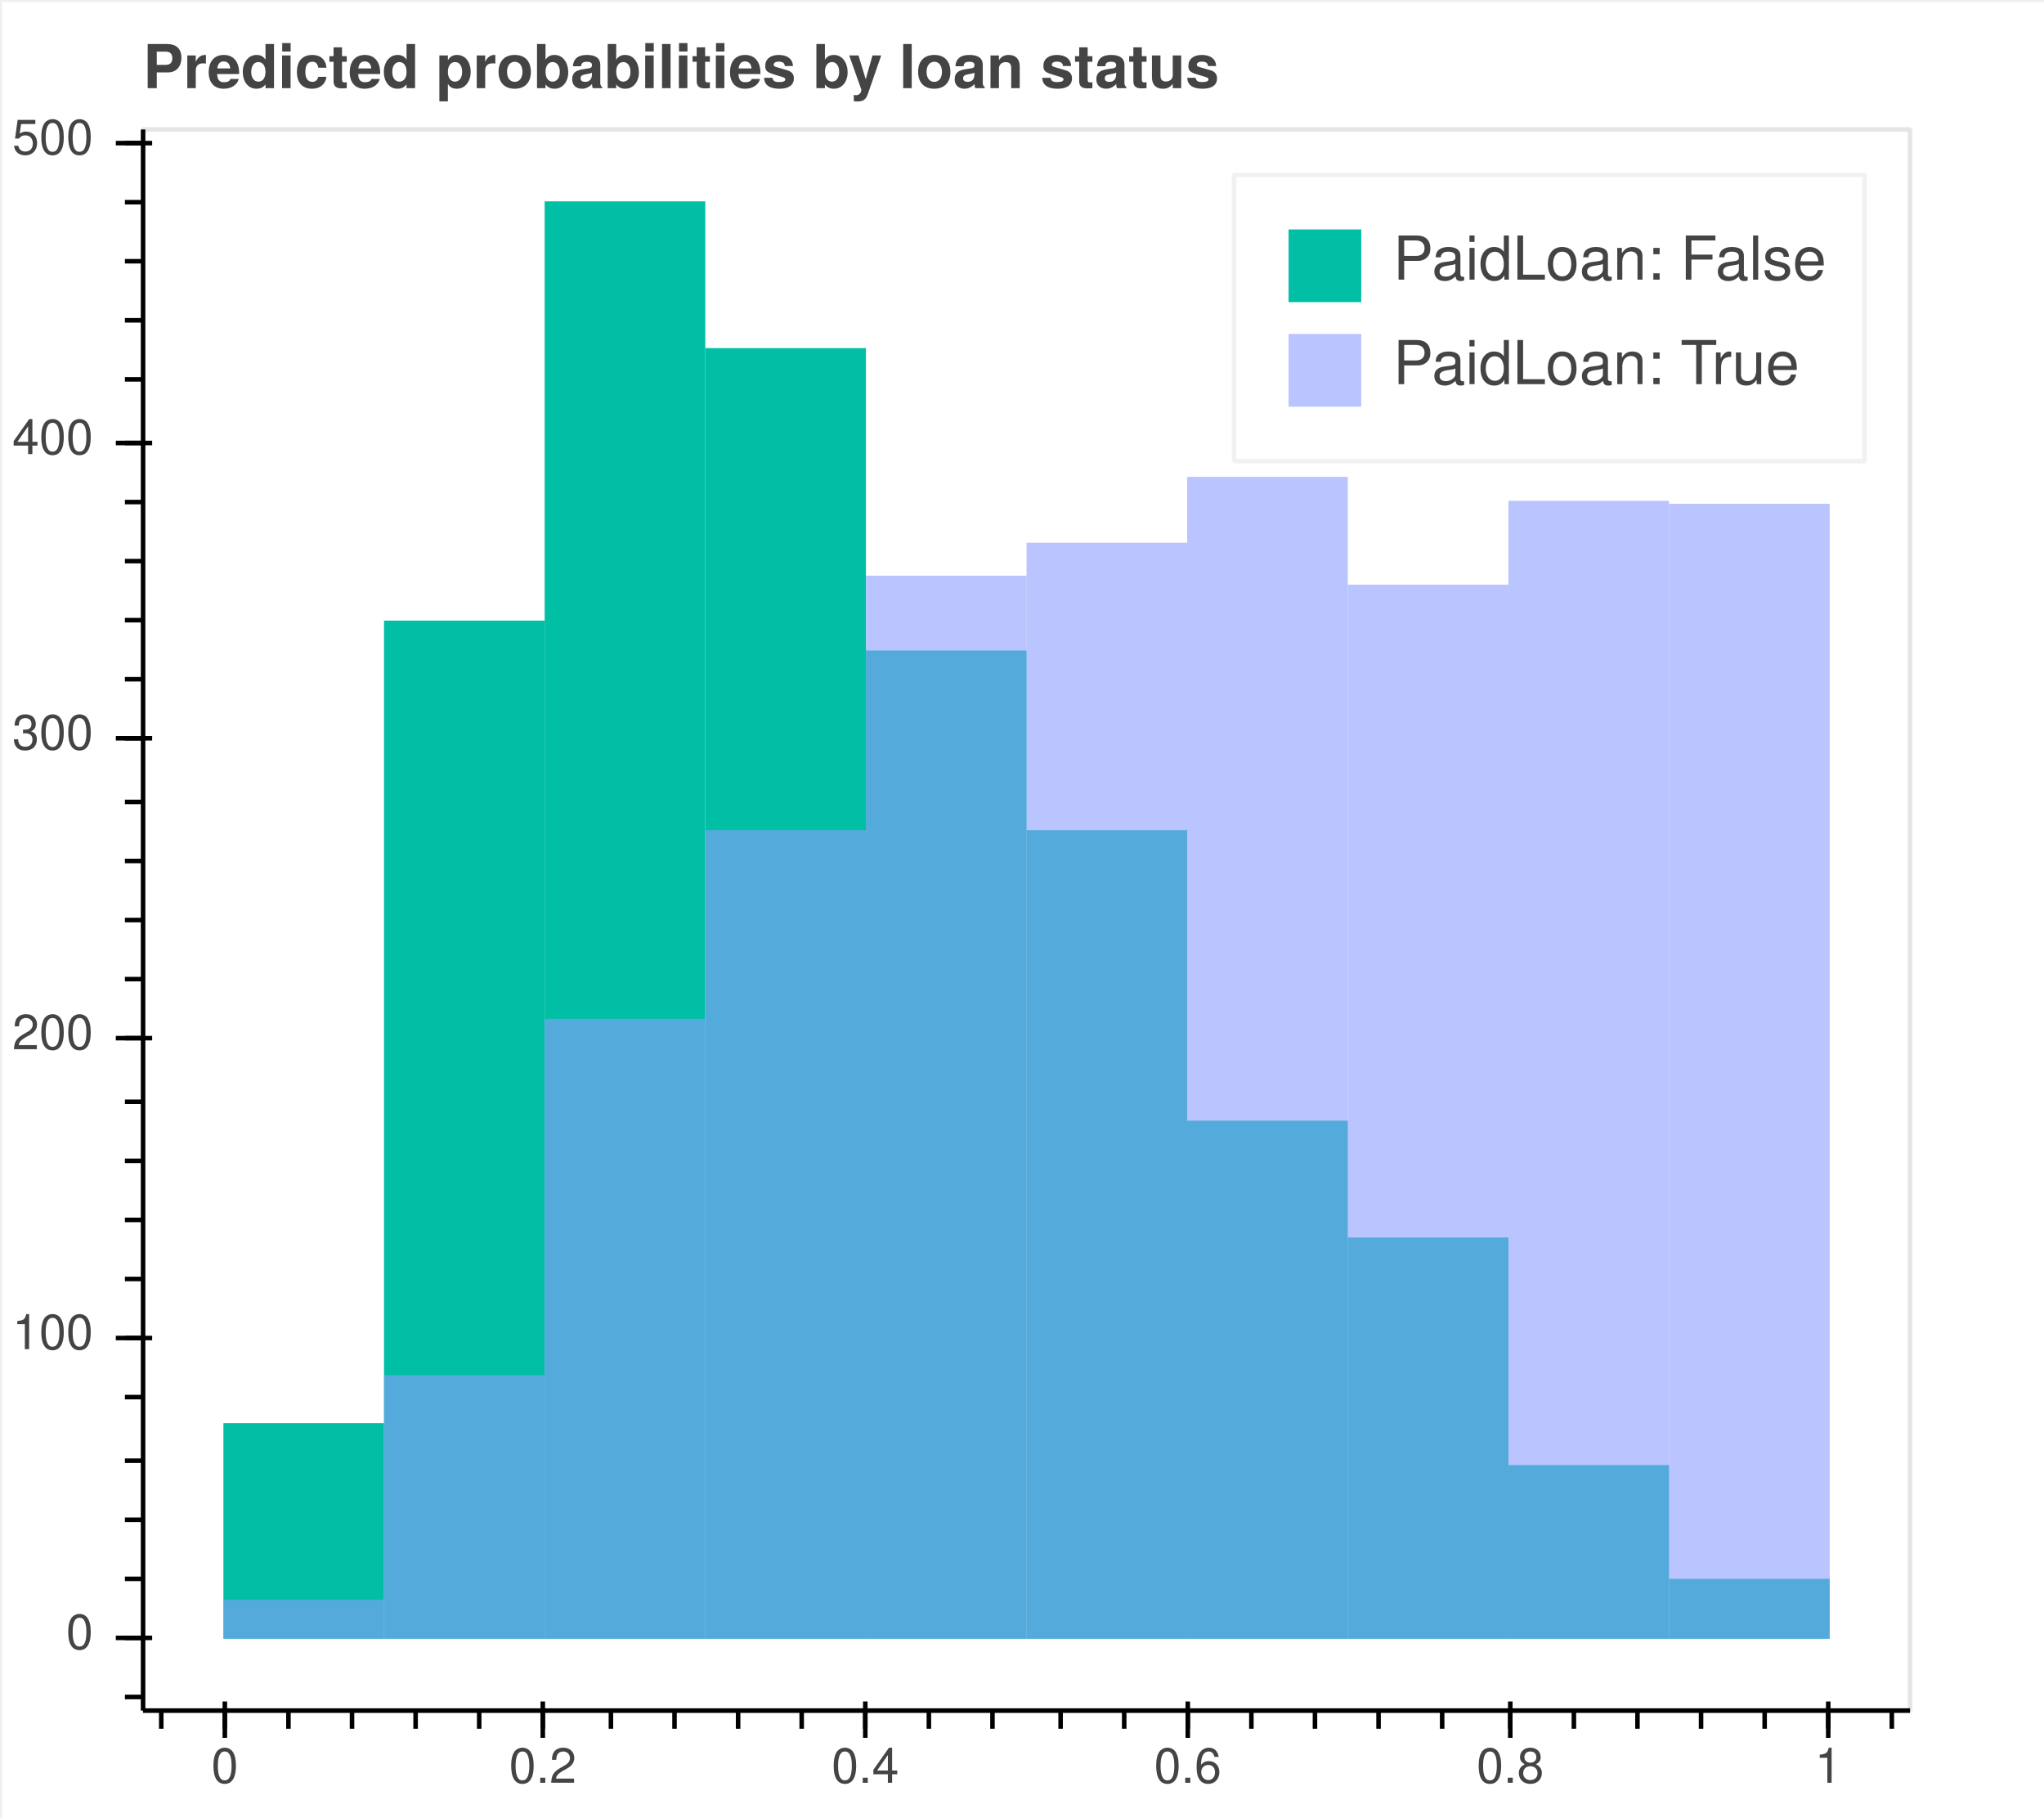
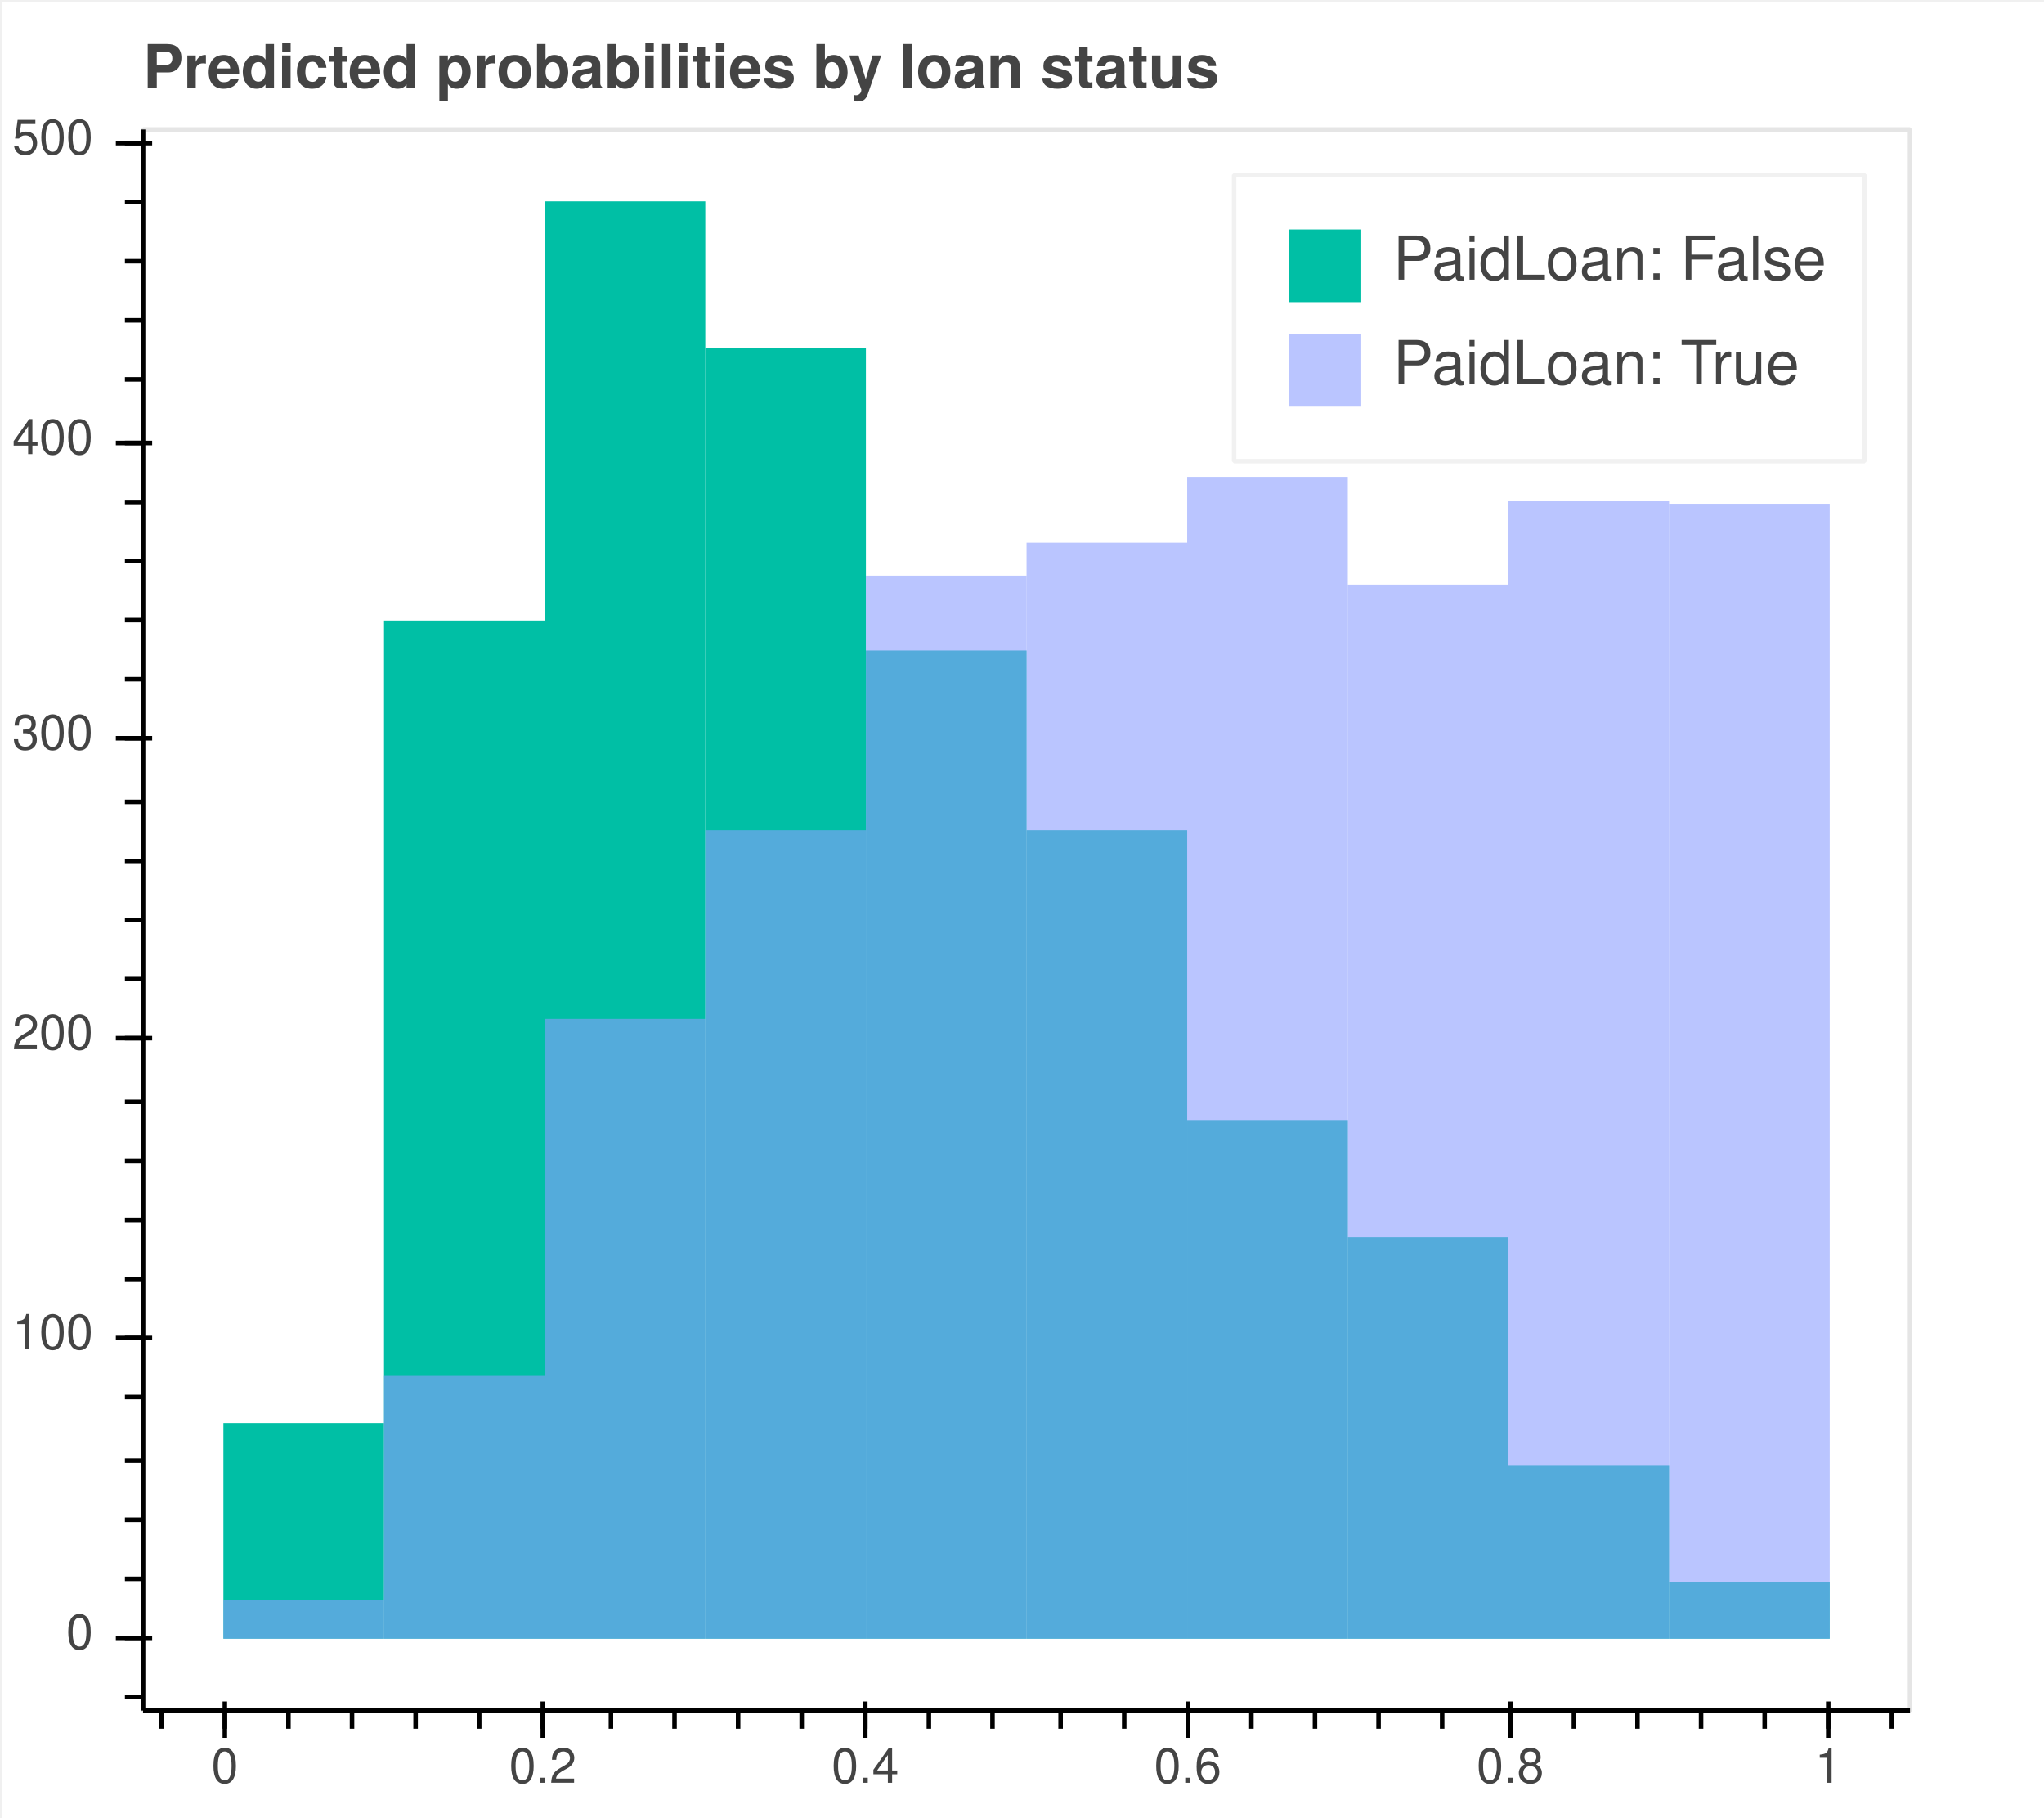
<svg xmlns="http://www.w3.org/2000/svg" version="1.1" width="450" height="400" style="width: 450px; height: 400px;">
  <defs>
-     <clipPath id="btDVPiyimiHm">
+     <clipPath id="LmtMGnBrseIC">
      <path fill="none" stroke="none" d=" M 31 28 L 420 28 L 420 376 L 31 376 L 31 28 Z" />
    </clipPath>
-     <clipPath id="thkpieXTARpd">
+     <clipPath id="TfTwnEcVcxuz">
      <path fill="none" stroke="none" d=" M 31 28 L 420 28 L 420 376 L 31 376 L 31 28 Z" />
    </clipPath>
  </defs>
  <g>
    <g transform="scale(1,1) translate(0.5,0.5)">
      <rect fill="#FFFFFF" stroke="none" x="0" y="0" width="450" height="400" />
      <rect fill="#ffffff" stroke="none" x="0" y="0" width="450" height="400" />
      <rect fill="#FFFFFF" stroke="none" x="31" y="28" width="389" height="348" />
      <rect fill="#ffffff" stroke="none" x="31" y="28" width="389" height="348" />
      <g>
        <rect fill="none" stroke="#e5e5e5" x="31" y="28" width="389" height="348" stroke-linejoin="bevel" stroke-miterlimit="10" />
      </g>
-       <g clip-path="url(#btDVPiyimiHm)">
+       <g clip-path="url(#LmtMGnBrseIC)">
        <g>
          <g>
            <path fill="none" stroke="none" />
            <rect fill="#00BFA5" stroke="none" x="48.682" y="312.727" width="35.364" height="47.455" />
            <rect fill="#00BFA5" stroke="none" x="84.045" y="136.091" width="35.364" height="224.091" />
            <rect fill="#00BFA5" stroke="none" x="119.409" y="43.818" width="35.364" height="316.364" />
            <rect fill="#00BFA5" stroke="none" x="154.773" y="76.114" width="35.364" height="284.068" />
            <rect fill="#00BFA5" stroke="none" x="190.136" y="142.682" width="35.364" height="217.5" />
            <rect fill="#00BFA5" stroke="none" x="225.5" y="182.227" width="35.364" height="177.955" />
            <rect fill="#00BFA5" stroke="none" x="260.864" y="246.159" width="35.364" height="114.023" />
            <rect fill="#00BFA5" stroke="none" x="296.227" y="271.864" width="35.364" height="88.318" />
            <rect fill="#00BFA5" stroke="none" x="331.591" y="321.955" width="35.364" height="38.227" />
-             <rect fill="#00BFA5" stroke="none" x="366.955" y="347" width="35.364" height="13.182" />
+             <rect fill="#00BFA5" stroke="none" x="366.955" y="347.659" width="35.364" height="12.523" />
          </g>
          <g>
            <path fill="none" stroke="none" />
            <rect fill="#8c9eff" stroke="none" x="48.682" y="351.614" width="35.364" height="8.568" fill-opacity="0.6" />
            <rect fill="#8c9eff" stroke="none" x="84.045" y="302.182" width="35.364" height="58" fill-opacity="0.6" />
            <rect fill="#8c9eff" stroke="none" x="119.409" y="223.75" width="35.364" height="136.432" fill-opacity="0.6" />
            <rect fill="#8c9eff" stroke="none" x="154.773" y="182.227" width="35.364" height="177.955" fill-opacity="0.6" />
            <rect fill="#8c9eff" stroke="none" x="190.136" y="126.205" width="35.364" height="233.977" fill-opacity="0.6" />
            <rect fill="#8c9eff" stroke="none" x="225.5" y="118.955" width="35.364" height="241.227" fill-opacity="0.6" />
            <rect fill="#8c9eff" stroke="none" x="260.864" y="104.455" width="35.364" height="255.727" fill-opacity="0.6" />
            <rect fill="#8c9eff" stroke="none" x="296.227" y="128.182" width="35.364" height="232" fill-opacity="0.6" />
            <rect fill="#8c9eff" stroke="none" x="331.591" y="109.727" width="35.364" height="250.455" fill-opacity="0.6" />
            <rect fill="#8c9eff" stroke="none" x="366.955" y="110.386" width="35.364" height="249.795" fill-opacity="0.6" />
          </g>
        </g>
      </g>
      <g>
-         <g clip-path="url(#thkpieXTARpd)">
+         <g clip-path="url(#TfTwnEcVcxuz)">
          <g>
            <g />
            <g>
              <path fill="#ffffff" stroke="#e5e5e5" paint-order="fill stroke markers" d=" M 271.188 38 L 410 38 L 410 101 L 271.188 101 L 271.188 38 Z" fill-opacity="0.95" stroke-linejoin="bevel" stroke-miterlimit="10" stroke-opacity="0.5" />
              <text fill="#444444" stroke="none" font-family="helvetica" font-size="10pt" font-style="normal" font-weight="normal" text-decoration="normal" x="306.188" y="58" text-anchor="start" dominant-baseline="central">PaidLoan: False</text>
              <rect fill="#00BFA5" stroke="none" x="283.188" y="50" width="16" height="16" />
              <text fill="#444444" stroke="none" font-family="helvetica" font-size="10pt" font-style="normal" font-weight="normal" text-decoration="normal" x="306.188" y="81" text-anchor="start" dominant-baseline="central">PaidLoan: True</text>
              <rect fill="#8c9eff" stroke="none" x="283.188" y="73" width="16" height="16" fill-opacity="0.6" />
            </g>
          </g>
        </g>
        <g fill="#444444">
          <path fill="" stroke="none" d="" />
          <g transform="translate(31,23)">
            <path fill="none" stroke="none" />
            <text fill="" stroke="none" font-family="Helvetica Neue" font-size="10pt" font-style="normal" font-weight="bold" text-decoration="normal" x="0" y="0" text-anchor="start" dominant-baseline="text-after-edge">Predicted probabilities by loan status</text>
          </g>
        </g>
      </g>
      <g>
        <g fill="#444444">
          <path fill="none" stroke="black" paint-order="fill stroke markers" d=" M 31 376 L 420 376" stroke-linejoin="bevel" stroke-miterlimit="10" />
          <path fill="none" stroke="black" paint-order="fill stroke markers" d=" M 49 382 L 49 374" stroke-linejoin="bevel" stroke-miterlimit="10" />
          <path fill="none" stroke="black" paint-order="fill stroke markers" d=" M 119 382 L 119 374" stroke-linejoin="bevel" stroke-miterlimit="10" />
          <path fill="none" stroke="black" paint-order="fill stroke markers" d=" M 190 382 L 190 374" stroke-linejoin="bevel" stroke-miterlimit="10" />
          <path fill="none" stroke="black" paint-order="fill stroke markers" d=" M 261 382 L 261 374" stroke-linejoin="bevel" stroke-miterlimit="10" />
          <path fill="none" stroke="black" paint-order="fill stroke markers" d=" M 332 382 L 332 374" stroke-linejoin="bevel" stroke-miterlimit="10" />
          <path fill="none" stroke="black" paint-order="fill stroke markers" d=" M 402 382 L 402 374" stroke-linejoin="bevel" stroke-miterlimit="10" />
          <path fill="none" stroke="black" paint-order="fill stroke markers" d=" M 35 380 L 35 376" stroke-linejoin="bevel" stroke-miterlimit="10" />
          <path fill="none" stroke="black" paint-order="fill stroke markers" d=" M 49 380 L 49 376" stroke-linejoin="bevel" stroke-miterlimit="10" />
          <path fill="none" stroke="black" paint-order="fill stroke markers" d=" M 63 380 L 63 376" stroke-linejoin="bevel" stroke-miterlimit="10" />
          <path fill="none" stroke="black" paint-order="fill stroke markers" d=" M 77 380 L 77 376" stroke-linejoin="bevel" stroke-miterlimit="10" />
          <path fill="none" stroke="black" paint-order="fill stroke markers" d=" M 91 380 L 91 376" stroke-linejoin="bevel" stroke-miterlimit="10" />
          <path fill="none" stroke="black" paint-order="fill stroke markers" d=" M 105 380 L 105 376" stroke-linejoin="bevel" stroke-miterlimit="10" />
          <path fill="none" stroke="black" paint-order="fill stroke markers" d=" M 119 380 L 119 376" stroke-linejoin="bevel" stroke-miterlimit="10" />
          <path fill="none" stroke="black" paint-order="fill stroke markers" d=" M 134 380 L 134 376" stroke-linejoin="bevel" stroke-miterlimit="10" />
          <path fill="none" stroke="black" paint-order="fill stroke markers" d=" M 148 380 L 148 376" stroke-linejoin="bevel" stroke-miterlimit="10" />
          <path fill="none" stroke="black" paint-order="fill stroke markers" d=" M 162 380 L 162 376" stroke-linejoin="bevel" stroke-miterlimit="10" />
          <path fill="none" stroke="black" paint-order="fill stroke markers" d=" M 176 380 L 176 376" stroke-linejoin="bevel" stroke-miterlimit="10" />
          <path fill="none" stroke="black" paint-order="fill stroke markers" d=" M 190 380 L 190 376" stroke-linejoin="bevel" stroke-miterlimit="10" />
          <path fill="none" stroke="black" paint-order="fill stroke markers" d=" M 204 380 L 204 376" stroke-linejoin="bevel" stroke-miterlimit="10" />
          <path fill="none" stroke="black" paint-order="fill stroke markers" d=" M 218 380 L 218 376" stroke-linejoin="bevel" stroke-miterlimit="10" />
          <path fill="none" stroke="black" paint-order="fill stroke markers" d=" M 233 380 L 233 376" stroke-linejoin="bevel" stroke-miterlimit="10" />
          <path fill="none" stroke="black" paint-order="fill stroke markers" d=" M 247 380 L 247 376" stroke-linejoin="bevel" stroke-miterlimit="10" />
          <path fill="none" stroke="black" paint-order="fill stroke markers" d=" M 261 380 L 261 376" stroke-linejoin="bevel" stroke-miterlimit="10" />
          <path fill="none" stroke="black" paint-order="fill stroke markers" d=" M 275 380 L 275 376" stroke-linejoin="bevel" stroke-miterlimit="10" />
          <path fill="none" stroke="black" paint-order="fill stroke markers" d=" M 289 380 L 289 376" stroke-linejoin="bevel" stroke-miterlimit="10" />
          <path fill="none" stroke="black" paint-order="fill stroke markers" d=" M 303 380 L 303 376" stroke-linejoin="bevel" stroke-miterlimit="10" />
          <path fill="none" stroke="black" paint-order="fill stroke markers" d=" M 317 380 L 317 376" stroke-linejoin="bevel" stroke-miterlimit="10" />
          <path fill="none" stroke="black" paint-order="fill stroke markers" d=" M 332 380 L 332 376" stroke-linejoin="bevel" stroke-miterlimit="10" />
          <path fill="none" stroke="black" paint-order="fill stroke markers" d=" M 346 380 L 346 376" stroke-linejoin="bevel" stroke-miterlimit="10" />
          <path fill="none" stroke="black" paint-order="fill stroke markers" d=" M 360 380 L 360 376" stroke-linejoin="bevel" stroke-miterlimit="10" />
          <path fill="none" stroke="black" paint-order="fill stroke markers" d=" M 374 380 L 374 376" stroke-linejoin="bevel" stroke-miterlimit="10" />
          <path fill="none" stroke="black" paint-order="fill stroke markers" d=" M 388 380 L 388 376" stroke-linejoin="bevel" stroke-miterlimit="10" />
          <path fill="none" stroke="black" paint-order="fill stroke markers" d=" M 402 380 L 402 376" stroke-linejoin="bevel" stroke-miterlimit="10" />
          <path fill="" stroke="black" paint-order="fill stroke markers" d=" M 416 380 L 416 376" stroke-linejoin="bevel" stroke-miterlimit="10" />
          <g transform="translate(49,387) rotate(0,0,0)">
            <text fill="" stroke="none" font-family="helvetica" font-size="8pt" font-style="normal" font-weight="normal" text-decoration="normal" x="0" y="0" text-anchor="middle" dominant-baseline="hanging">0</text>
            <g transform="rotate(0,0,0) translate(-49,-387) translate(119,387) rotate(0,0,0)">
              <text fill="" stroke="none" font-family="helvetica" font-size="8pt" font-style="normal" font-weight="normal" text-decoration="normal" x="0" y="0" text-anchor="middle" dominant-baseline="hanging">0.2</text>
              <g transform="rotate(0,0,0) translate(-119,-387) translate(190,387) rotate(0,0,0)">
                <text fill="" stroke="none" font-family="helvetica" font-size="8pt" font-style="normal" font-weight="normal" text-decoration="normal" x="0" y="0" text-anchor="middle" dominant-baseline="hanging">0.4</text>
                <g transform="rotate(0,0,0) translate(-190,-387) translate(261,387) rotate(0,0,0)">
                  <text fill="" stroke="none" font-family="helvetica" font-size="8pt" font-style="normal" font-weight="normal" text-decoration="normal" x="0" y="0" text-anchor="middle" dominant-baseline="hanging">0.6</text>
                  <g transform="rotate(0,0,0) translate(-261,-387) translate(332,387) rotate(0,0,0)">
                    <text fill="" stroke="none" font-family="helvetica" font-size="8pt" font-style="normal" font-weight="normal" text-decoration="normal" x="0" y="0" text-anchor="middle" dominant-baseline="hanging">0.8</text>
                    <g transform="rotate(0,0,0) translate(-332,-387) translate(402,387) rotate(0,0,0)">
                      <text fill="" stroke="none" font-family="helvetica" font-size="8pt" font-style="normal" font-weight="normal" text-decoration="normal" x="0" y="0" text-anchor="middle" dominant-baseline="hanging">1</text>
                      <g transform="rotate(0,0,0) translate(-402,-387)" />
                    </g>
                  </g>
                </g>
              </g>
            </g>
          </g>
        </g>
        <g fill="#444444">
          <path fill="none" stroke="black" paint-order="fill stroke markers" d=" M 31 376 L 31 28" stroke-linejoin="bevel" stroke-miterlimit="10" />
          <path fill="none" stroke="black" paint-order="fill stroke markers" d=" M 25 360 L 33 360" stroke-linejoin="bevel" stroke-miterlimit="10" />
          <path fill="none" stroke="black" paint-order="fill stroke markers" d=" M 25 294 L 33 294" stroke-linejoin="bevel" stroke-miterlimit="10" />
          <path fill="none" stroke="black" paint-order="fill stroke markers" d=" M 25 228 L 33 228" stroke-linejoin="bevel" stroke-miterlimit="10" />
          <path fill="none" stroke="black" paint-order="fill stroke markers" d=" M 25 162 L 33 162" stroke-linejoin="bevel" stroke-miterlimit="10" />
          <path fill="none" stroke="black" paint-order="fill stroke markers" d=" M 25 97 L 33 97" stroke-linejoin="bevel" stroke-miterlimit="10" />
          <path fill="none" stroke="black" paint-order="fill stroke markers" d=" M 25 31 L 33 31" stroke-linejoin="bevel" stroke-miterlimit="10" />
          <path fill="none" stroke="black" paint-order="fill stroke markers" d=" M 27 373 L 31 373" stroke-linejoin="bevel" stroke-miterlimit="10" />
          <path fill="none" stroke="black" paint-order="fill stroke markers" d=" M 27 360 L 31 360" stroke-linejoin="bevel" stroke-miterlimit="10" />
          <path fill="none" stroke="black" paint-order="fill stroke markers" d=" M 27 347 L 31 347" stroke-linejoin="bevel" stroke-miterlimit="10" />
          <path fill="none" stroke="black" paint-order="fill stroke markers" d=" M 27 334 L 31 334" stroke-linejoin="bevel" stroke-miterlimit="10" />
          <path fill="none" stroke="black" paint-order="fill stroke markers" d=" M 27 321 L 31 321" stroke-linejoin="bevel" stroke-miterlimit="10" />
          <path fill="none" stroke="black" paint-order="fill stroke markers" d=" M 27 307 L 31 307" stroke-linejoin="bevel" stroke-miterlimit="10" />
          <path fill="none" stroke="black" paint-order="fill stroke markers" d=" M 27 294 L 31 294" stroke-linejoin="bevel" stroke-miterlimit="10" />
          <path fill="none" stroke="black" paint-order="fill stroke markers" d=" M 27 281 L 31 281" stroke-linejoin="bevel" stroke-miterlimit="10" />
          <path fill="none" stroke="black" paint-order="fill stroke markers" d=" M 27 268 L 31 268" stroke-linejoin="bevel" stroke-miterlimit="10" />
          <path fill="none" stroke="black" paint-order="fill stroke markers" d=" M 27 255 L 31 255" stroke-linejoin="bevel" stroke-miterlimit="10" />
          <path fill="none" stroke="black" paint-order="fill stroke markers" d=" M 27 242 L 31 242" stroke-linejoin="bevel" stroke-miterlimit="10" />
          <path fill="none" stroke="black" paint-order="fill stroke markers" d=" M 27 228 L 31 228" stroke-linejoin="bevel" stroke-miterlimit="10" />
          <path fill="none" stroke="black" paint-order="fill stroke markers" d=" M 27 215 L 31 215" stroke-linejoin="bevel" stroke-miterlimit="10" />
          <path fill="none" stroke="black" paint-order="fill stroke markers" d=" M 27 202 L 31 202" stroke-linejoin="bevel" stroke-miterlimit="10" />
          <path fill="none" stroke="black" paint-order="fill stroke markers" d=" M 27 189 L 31 189" stroke-linejoin="bevel" stroke-miterlimit="10" />
          <path fill="none" stroke="black" paint-order="fill stroke markers" d=" M 27 176 L 31 176" stroke-linejoin="bevel" stroke-miterlimit="10" />
          <path fill="none" stroke="black" paint-order="fill stroke markers" d=" M 27 162 L 31 162" stroke-linejoin="bevel" stroke-miterlimit="10" />
          <path fill="none" stroke="black" paint-order="fill stroke markers" d=" M 27 149 L 31 149" stroke-linejoin="bevel" stroke-miterlimit="10" />
          <path fill="none" stroke="black" paint-order="fill stroke markers" d=" M 27 136 L 31 136" stroke-linejoin="bevel" stroke-miterlimit="10" />
          <path fill="none" stroke="black" paint-order="fill stroke markers" d=" M 27 123 L 31 123" stroke-linejoin="bevel" stroke-miterlimit="10" />
          <path fill="none" stroke="black" paint-order="fill stroke markers" d=" M 27 110 L 31 110" stroke-linejoin="bevel" stroke-miterlimit="10" />
          <path fill="none" stroke="black" paint-order="fill stroke markers" d=" M 27 97 L 31 97" stroke-linejoin="bevel" stroke-miterlimit="10" />
          <path fill="none" stroke="black" paint-order="fill stroke markers" d=" M 27 83 L 31 83" stroke-linejoin="bevel" stroke-miterlimit="10" />
          <path fill="none" stroke="black" paint-order="fill stroke markers" d=" M 27 70 L 31 70" stroke-linejoin="bevel" stroke-miterlimit="10" />
          <path fill="none" stroke="black" paint-order="fill stroke markers" d=" M 27 57 L 31 57" stroke-linejoin="bevel" stroke-miterlimit="10" />
          <path fill="none" stroke="black" paint-order="fill stroke markers" d=" M 27 44 L 31 44" stroke-linejoin="bevel" stroke-miterlimit="10" />
          <path fill="" stroke="black" paint-order="fill stroke markers" d=" M 27 31 L 31 31" stroke-linejoin="bevel" stroke-miterlimit="10" />
          <g transform="translate(20,360) rotate(0,0,0)">
            <text fill="" stroke="none" font-family="helvetica" font-size="8pt" font-style="normal" font-weight="normal" text-decoration="normal" x="0" y="0" text-anchor="end" dominant-baseline="central">0</text>
            <g transform="rotate(0,0,0) translate(-20,-360) translate(20,294) rotate(0,0,0)">
              <text fill="" stroke="none" font-family="helvetica" font-size="8pt" font-style="normal" font-weight="normal" text-decoration="normal" x="0" y="0" text-anchor="end" dominant-baseline="central">100</text>
              <g transform="rotate(0,0,0) translate(-20,-294) translate(20,228) rotate(0,0,0)">
                <text fill="" stroke="none" font-family="helvetica" font-size="8pt" font-style="normal" font-weight="normal" text-decoration="normal" x="0" y="0" text-anchor="end" dominant-baseline="central">200</text>
                <g transform="rotate(0,0,0) translate(-20,-228) translate(20,162) rotate(0,0,0)">
                  <text fill="" stroke="none" font-family="helvetica" font-size="8pt" font-style="normal" font-weight="normal" text-decoration="normal" x="0" y="0" text-anchor="end" dominant-baseline="central">300</text>
                  <g transform="rotate(0,0,0) translate(-20,-162) translate(20,97) rotate(0,0,0)">
                    <text fill="" stroke="none" font-family="helvetica" font-size="8pt" font-style="normal" font-weight="normal" text-decoration="normal" x="0" y="0" text-anchor="end" dominant-baseline="central">400</text>
                    <g transform="rotate(0,0,0) translate(-20,-97) translate(20,31) rotate(0,0,0)">
                      <text fill="" stroke="none" font-family="helvetica" font-size="8pt" font-style="normal" font-weight="normal" text-decoration="normal" x="0" y="0" text-anchor="end" dominant-baseline="central">500</text>
                      <g transform="rotate(0,0,0) translate(-20,-31)" />
                    </g>
                  </g>
                </g>
              </g>
            </g>
          </g>
        </g>
      </g>
    </g>
  </g>
</svg>
